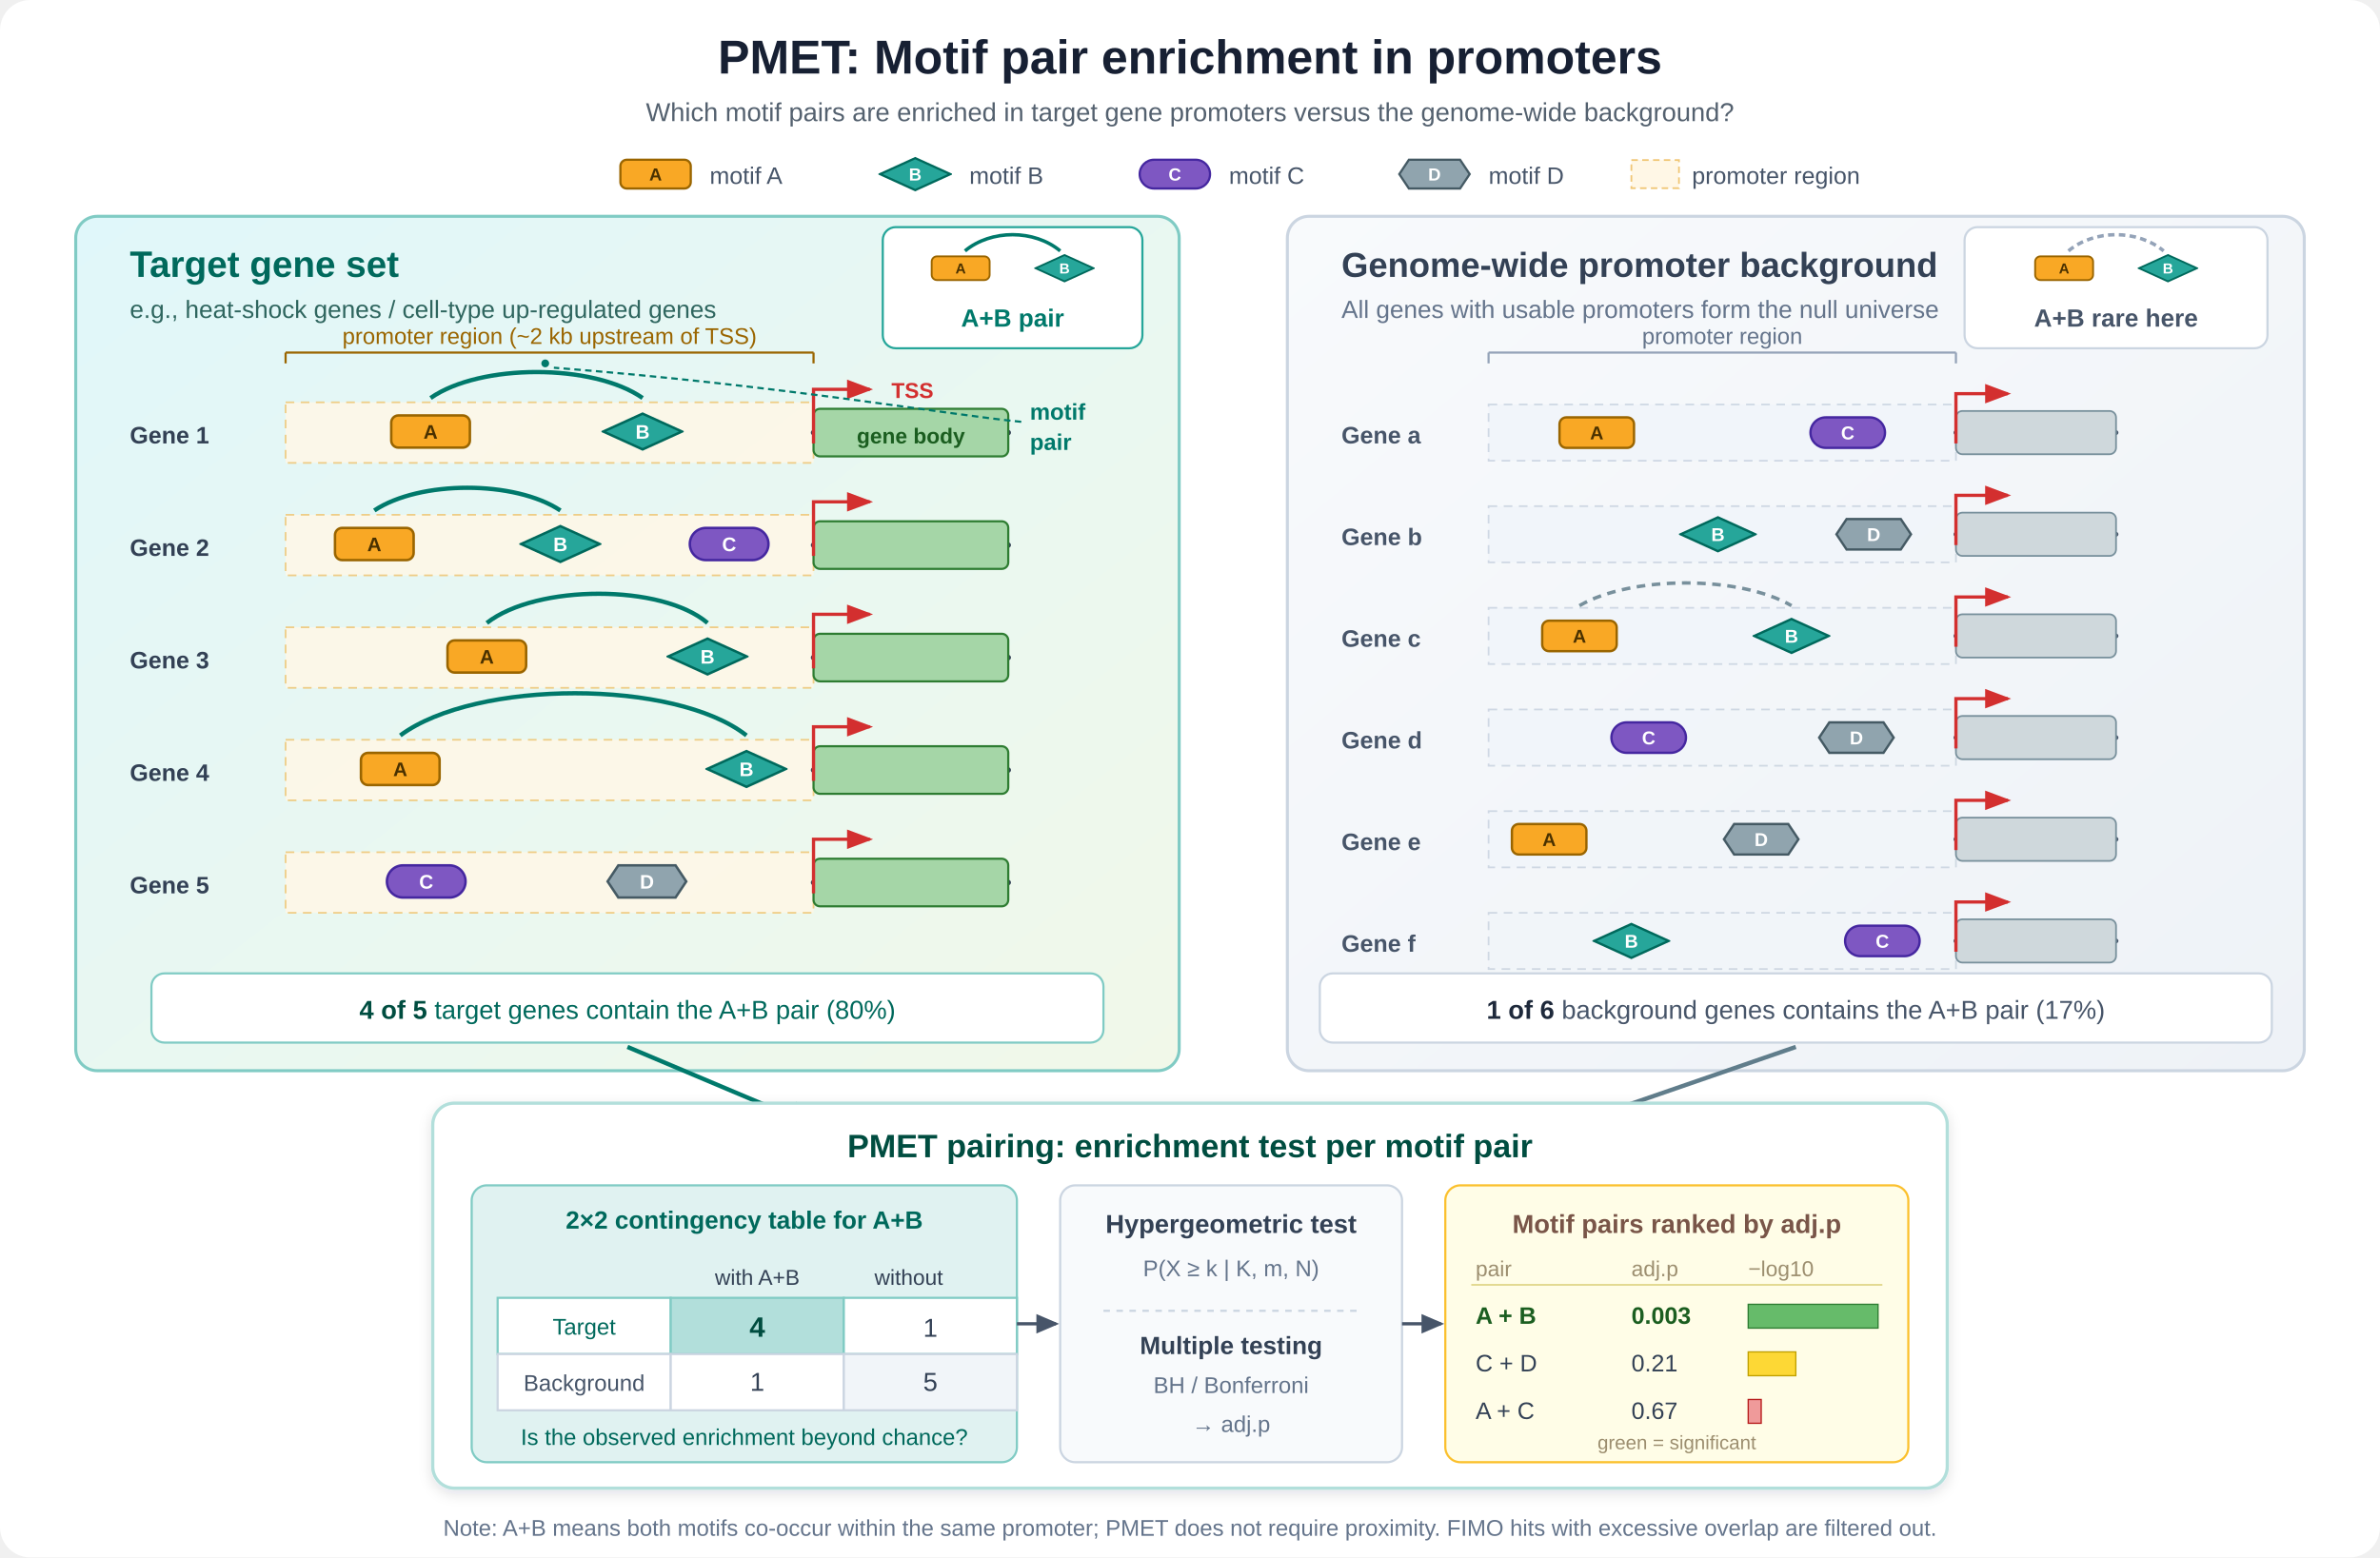
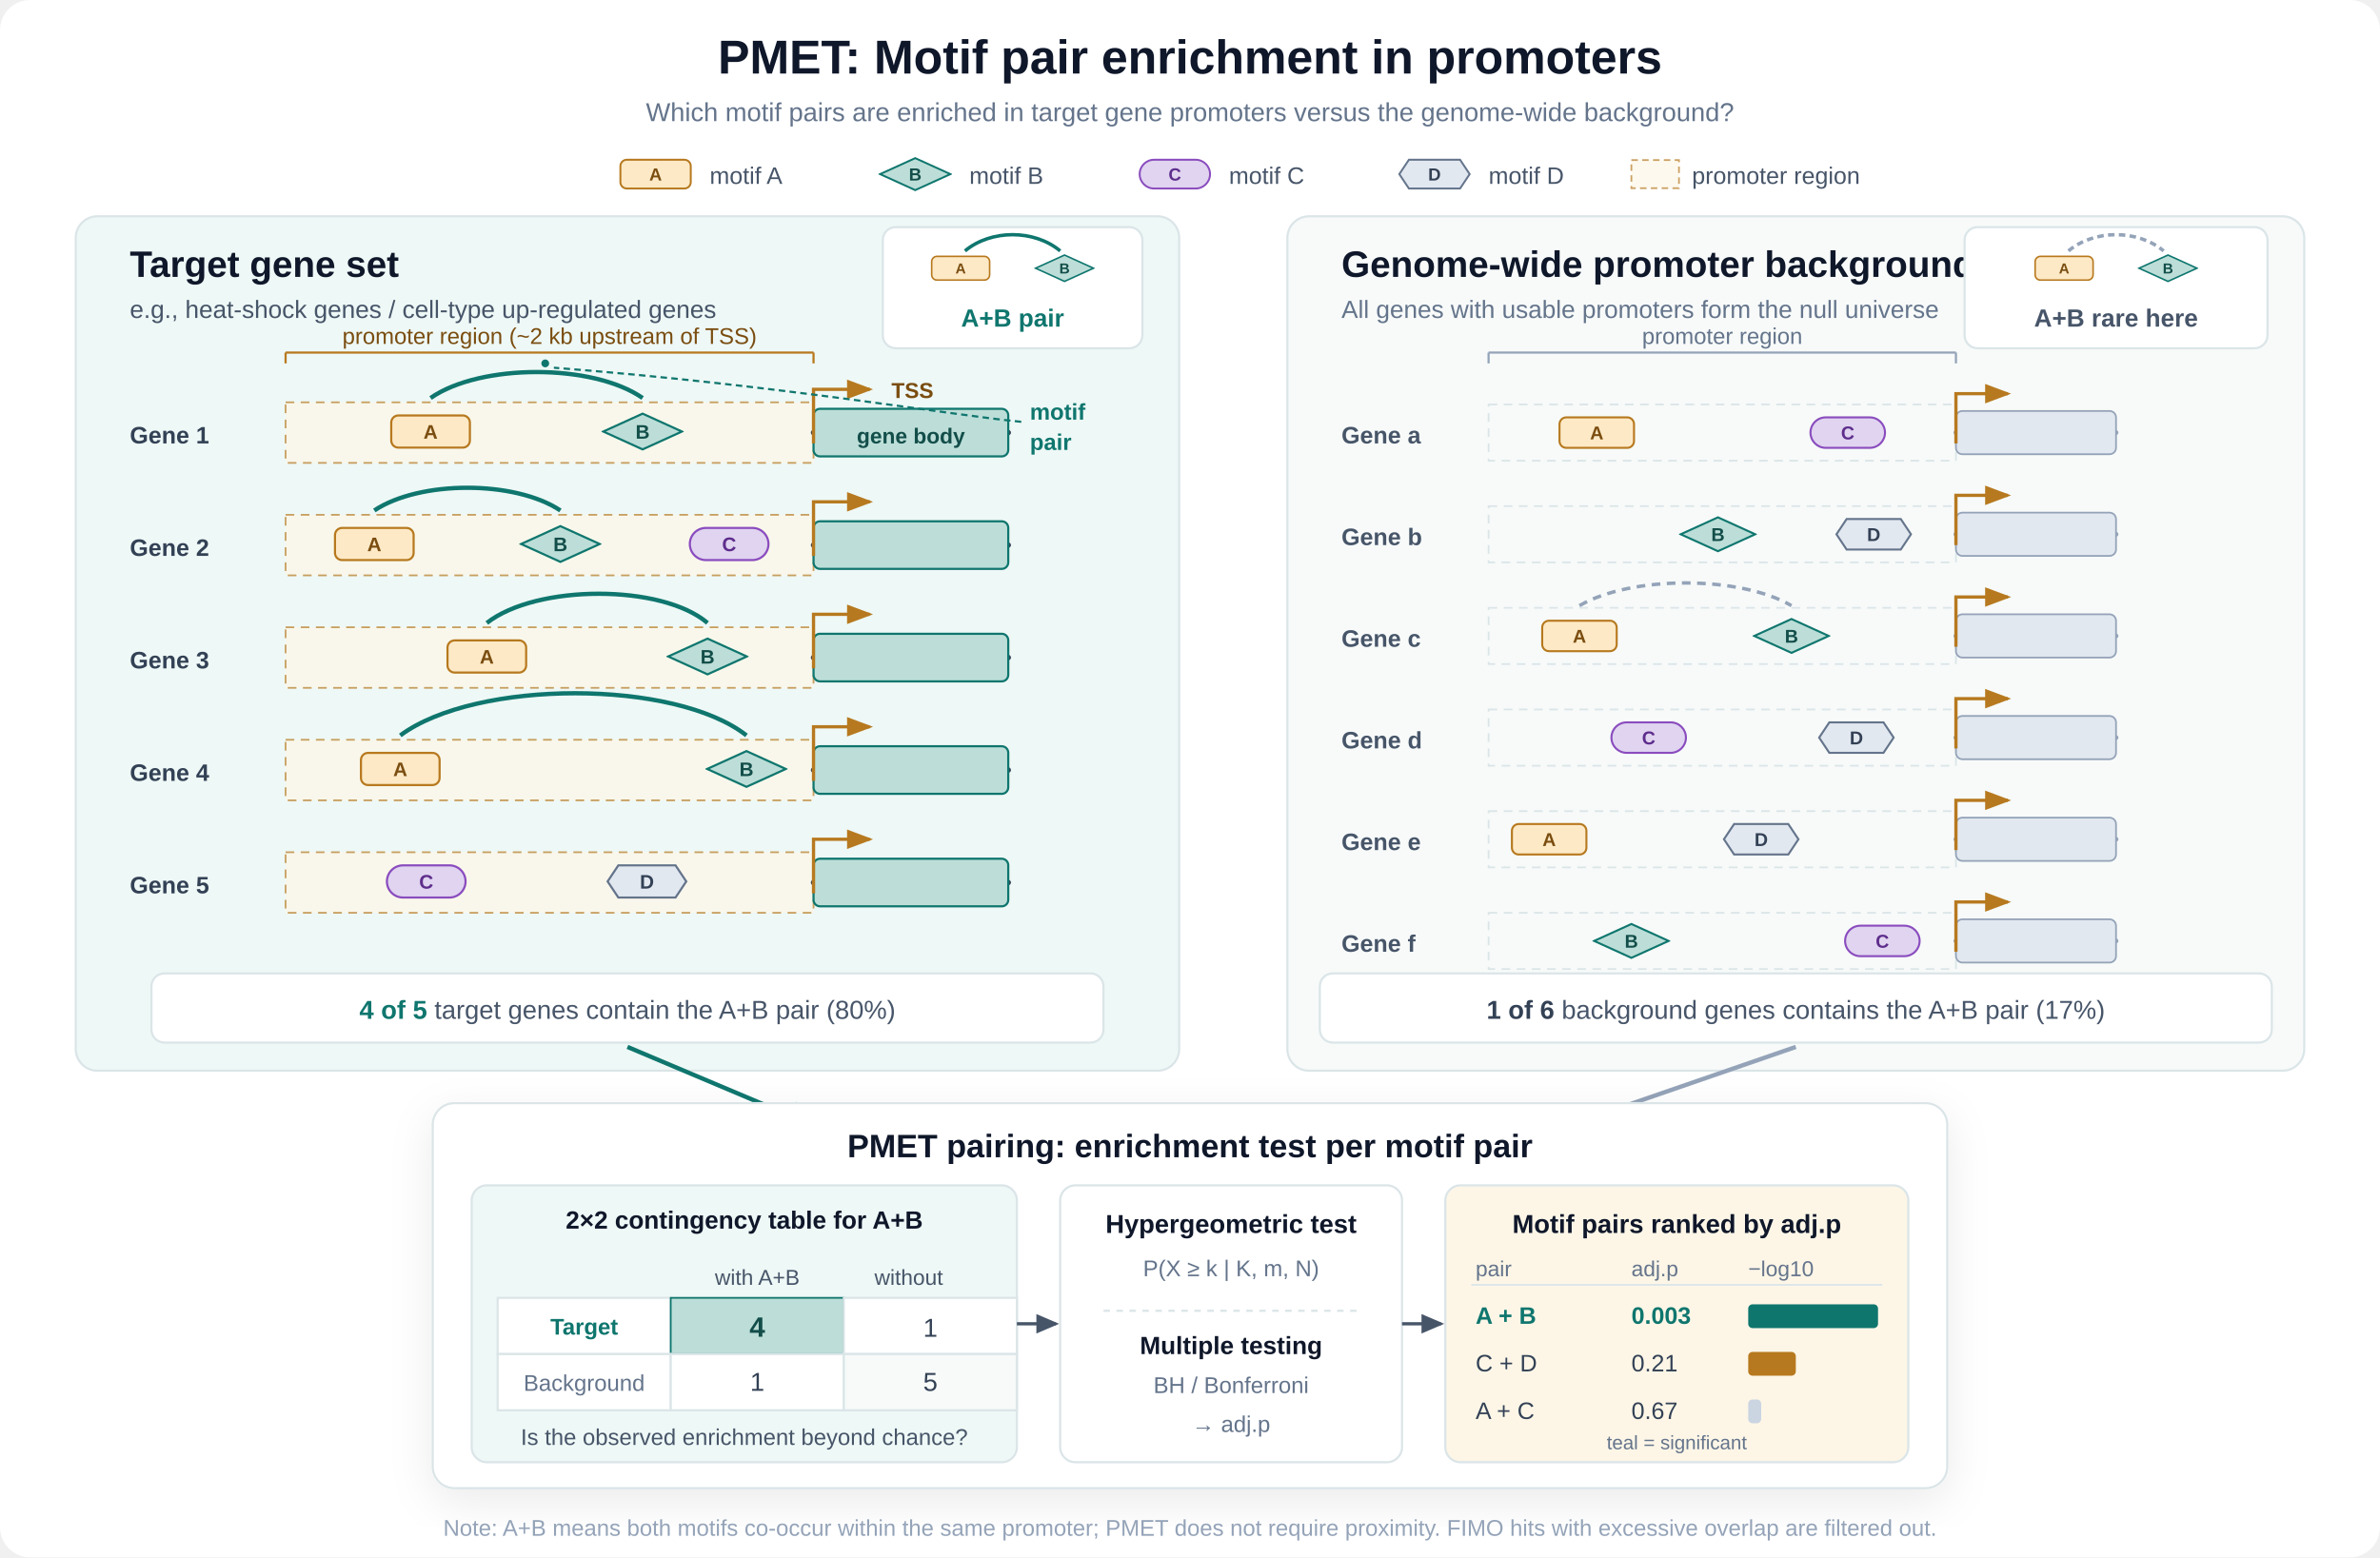
- <svg xmlns="http://www.w3.org/2000/svg" viewBox="0 0 1100 720" font-family="Arial, Helvetica, sans-serif">
+ <svg xmlns="http://www.w3.org/2000/svg" viewBox="0 0 1100 720" role="img" aria-labelledby="pairen-title pairen-desc" lang="en" font-family="-apple-system, BlinkMacSystemFont, 'Segoe UI', Arial, sans-serif">
  <defs>
-     <marker id="arrowTeal" markerWidth="9" markerHeight="7" refX="8" refY="3.5" orient="auto">
-       <polygon points="0 0, 9 3.5, 0 7" fill="#00796b" />
-     </marker>
-     <marker id="arrowGrey" markerWidth="9" markerHeight="7" refX="8" refY="3.5" orient="auto">
-       <polygon points="0 0, 9 3.5, 0 7" fill="#607d8b" />
-     </marker>
-     <marker id="arrowTSS" markerWidth="8" markerHeight="6" refX="7" refY="3" orient="auto">
-       <polygon points="0 0, 8 3, 0 6" fill="#d32f2f" />
-     </marker>
-     <marker id="arrowSlate" markerWidth="7" markerHeight="6" refX="6" refY="3" orient="auto">
+     <marker id="arrPrimary" markerWidth="9" markerHeight="7" refX="8" refY="3.5" orient="auto">
+       <polygon points="0 0, 9 3.5, 0 7" fill="#0f766e" />
+     </marker>
+     <marker id="arrMuted" markerWidth="9" markerHeight="7" refX="8" refY="3.5" orient="auto">
+       <polygon points="0 0, 9 3.5, 0 7" fill="#94a3b8" />
+     </marker>
+     <marker id="arrTSS" markerWidth="8" markerHeight="6" refX="7" refY="3" orient="auto">
+       <polygon points="0 0, 8 3, 0 6" fill="#b7791f" />
+     </marker>
+     <marker id="arrSlate" markerWidth="7" markerHeight="6" refX="6" refY="3" orient="auto">
      <polygon points="0 0, 7 3, 0 6" fill="#475569" />
    </marker>
-     <linearGradient id="clusterGrad" x1="0" x2="1" y1="0" y2="1">
-       <stop offset="0" stop-color="#e0f7fa" />
-       <stop offset="1" stop-color="#f1f8e9" />
-     </linearGradient>
-     <linearGradient id="universeGrad" x1="0" x2="1" y1="0" y2="1">
-       <stop offset="0" stop-color="#f8fafc" />
-       <stop offset="1" stop-color="#eef2f7" />
-     </linearGradient>
    <filter id="softShadow" x="-10%" y="-10%" width="120%" height="120%">
-       <feDropShadow dx="0" dy="2" stdDeviation="3" flood-color="#0f172a" flood-opacity="0.12" />
+       <feDropShadow dx="0" dy="6" stdDeviation="10" flood-color="#0f172a" flood-opacity="0.08" />
    </filter>
    <symbol id="motifA" viewBox="0 0 46 22">
-       <rect x="1" y="2" width="44" height="18" rx="4" fill="#f9a825" stroke="#9a6500" stroke-width="1.4" />
-       <text x="23" y="15" text-anchor="middle" font-size="11" font-weight="bold" fill="#4a3100">A</text>
+       <rect x="1" y="2" width="44" height="18" rx="4" fill="#fde9c6" stroke="#b7791f" stroke-width="1.2" />
+       <text x="23" y="15" text-anchor="middle" font-size="11" font-weight="700" fill="#7a4d10">A</text>
    </symbol>
    <symbol id="motifB" viewBox="0 0 46 22">
-       <path d="M23 1 L45 11 L23 21 L1 11 Z" fill="#26a69a" stroke="#00695c" stroke-width="1.4" />
-       <text x="23" y="15" text-anchor="middle" font-size="11" font-weight="bold" fill="#ffffff">B</text>
+       <path d="M23 1 L45 11 L23 21 L1 11 Z" fill="#bdded8" stroke="#0f766e" stroke-width="1.2" />
+       <text x="23" y="15" text-anchor="middle" font-size="11" font-weight="700" fill="#134e4a">B</text>
    </symbol>
    <symbol id="motifC" viewBox="0 0 46 22">
-       <rect x="1" y="2" width="44" height="18" rx="9" fill="#7e57c2" stroke="#4527a0" stroke-width="1.4" />
-       <text x="23" y="15" text-anchor="middle" font-size="11" font-weight="bold" fill="#ffffff">C</text>
+       <rect x="1" y="2" width="44" height="18" rx="9" fill="#e0d4f0" stroke="#8a4cbe" stroke-width="1.2" />
+       <text x="23" y="15" text-anchor="middle" font-size="11" font-weight="700" fill="#5e2d8c">C</text>
    </symbol>
    <symbol id="motifD" viewBox="0 0 46 22">
-       <polygon points="7,2 39,2 45,11 39,20 7,20 1,11" fill="#90a4ae" stroke="#455a64" stroke-width="1.4" />
-       <text x="23" y="15" text-anchor="middle" font-size="11" font-weight="bold" fill="#ffffff">D</text>
+       <polygon points="7,2 39,2 45,11 39,20 7,20 1,11" fill="#e2e8f0" stroke="#64748b" stroke-width="1.2" />
+       <text x="23" y="15" text-anchor="middle" font-size="11" font-weight="700" fill="#334155">D</text>
    </symbol>
    <symbol id="promoterRegion" overflow="visible">
-       <rect x="0" y="-14" width="244" height="28" fill="#fff7e6" stroke="#f0c674" stroke-width="0.8" stroke-dasharray="4,3" opacity="0.85" />
+       <rect x="0" y="-14" width="244" height="28" fill="#fdf6e7" stroke="#b7791f" stroke-width="0.8" stroke-dasharray="4,3" opacity="0.7" />
    </symbol>
    <symbol id="promoterRegionDim" overflow="visible">
-       <rect x="0" y="-13" width="216" height="26" fill="#f1f5f9" stroke="#cbd5e1" stroke-width="0.8" stroke-dasharray="4,3" opacity="0.9" />
+       <rect x="0" y="-13" width="216" height="26" fill="#f7faf9" stroke="#dbe5e8" stroke-width="0.8" stroke-dasharray="4,3" />
    </symbol>
  </defs>
  <rect x="0" y="0" width="1100" height="720" rx="14" fill="#ffffff" />
-   <text x="550" y="34" text-anchor="middle" font-size="22" font-weight="bold" fill="#172033">PMET: Motif pair enrichment in promoters</text>
-   <text x="550" y="56" text-anchor="middle" font-size="12" fill="#54616f">Which motif pairs are enriched in target gene promoters versus the genome-wide background?</text>
-   <g transform="translate(286, 72)">
+   <text x="550" y="34" text-anchor="middle" font-size="22" font-weight="700" fill="#0f172a">PMET: Motif pair enrichment in promoters</text>
+   <text x="550" y="56" text-anchor="middle" font-size="12" fill="#64748b">Which motif pairs are enriched in target gene promoters versus the genome-wide background?</text>
+   <g transform="translate(286, 72)" font-size="11" fill="#475569">
    <use href="#motifA" x="0" y="0" width="34" height="17" />
-     <text x="42" y="13" font-size="11" fill="#475569">motif A</text>
+     <text x="42" y="13">motif A</text>
    <use href="#motifB" x="120" y="0" width="34" height="17" />
-     <text x="162" y="13" font-size="11" fill="#475569">motif B</text>
+     <text x="162" y="13">motif B</text>
    <use href="#motifC" x="240" y="0" width="34" height="17" />
-     <text x="282" y="13" font-size="11" fill="#475569">motif C</text>
+     <text x="282" y="13">motif C</text>
    <use href="#motifD" x="360" y="0" width="34" height="17" />
-     <text x="402" y="13" font-size="11" fill="#475569">motif D</text>
-     <rect x="468" y="2" width="22" height="13" fill="#fff7e6" stroke="#f0c674" stroke-width="0.8" stroke-dasharray="3,2" />
-     <text x="496" y="13" font-size="11" fill="#475569">promoter region</text>
-   </g>
-   <rect x="35" y="100" width="510" height="395" rx="10" fill="url(#clusterGrad)" stroke="#80cbc4" stroke-width="1.4" />
-   <text x="60" y="128" font-size="17" font-weight="bold" fill="#00695c">Target gene set</text>
-   <text x="60" y="147" font-size="11.5" fill="#2f665f">e.g., heat-shock genes / cell-type up-regulated genes</text>
+     <text x="402" y="13">motif D</text>
+     <rect x="468" y="2" width="22" height="13" fill="#fdf6e7" stroke="#b7791f" stroke-width="0.8" stroke-dasharray="3,2" opacity="0.7" />
+     <text x="496" y="13">promoter region</text>
+   </g>
+   <rect x="35" y="100" width="510" height="395" rx="10" fill="#eef8f6" stroke="#dbe5e8" stroke-width="1" />
+   <text x="60" y="128" font-size="17" font-weight="700" fill="#0f172a">Target gene set</text>
+   <text x="60" y="147" font-size="11.5" fill="#475569">e.g., heat-shock genes / cell-type up-regulated genes</text>
  <g transform="translate(408, 105)">
-     <rect x="0" y="0" width="120" height="56" rx="6" fill="#ffffff" stroke="#26a69a" stroke-width="1" />
+     <rect x="0" y="0" width="120" height="56" rx="6" fill="#ffffff" stroke="#dbe5e8" stroke-width="1" />
    <use href="#motifA" x="22" y="10" width="28" height="18" />
-     <path d="M38 11 C50 1 70 1 82 11" fill="none" stroke="#00796b" stroke-width="1.6" />
+     <path d="M38 11 C50 1 70 1 82 11" fill="none" stroke="#0f766e" stroke-width="1.6" />
    <use href="#motifB" x="70" y="10" width="28" height="18" />
-     <text x="60" y="46" text-anchor="middle" font-size="11.5" font-weight="bold" fill="#00796b">A+B pair</text>
-   </g>
-   <g transform="translate(132, 168)">
-     <line x1="0" y1="0" x2="0" y2="-5" stroke="#9a6500" stroke-width="1" />
-     <line x1="0" y1="-5" x2="244" y2="-5" stroke="#9a6500" stroke-width="1" />
-     <line x1="244" y1="-5" x2="244" y2="0" stroke="#9a6500" stroke-width="1" />
-     <text x="122" y="-9" text-anchor="middle" font-size="10.5" fill="#9a6500">promoter region (~2 kb upstream of TSS)</text>
-   </g>
-   <g transform="translate(60, 200)">
-     <text x="0" y="5" font-size="11" font-weight="bold" fill="#334155">Gene 1</text>
-     <use href="#promoterRegion" x="72" y="0" />
-     <line x1="316" y1="0" x2="406" y2="0" stroke="#334155" stroke-width="2.5" stroke-linecap="round" />
-     <rect x="316" y="-11" width="90" height="22" rx="3" fill="#a5d6a7" stroke="#2e7d32" stroke-width="1" />
-     <text x="361" y="5" text-anchor="middle" font-size="10" font-weight="bold" fill="#1b5e20">gene body</text>
-     <path d="M316 5 L316 -20 L342 -20" fill="none" stroke="#d32f2f" stroke-width="1.5" marker-end="url(#arrowTSS)" />
-     <text x="352" y="-16" font-size="10" font-weight="bold" fill="#d32f2f">TSS</text>
-     <use href="#motifA" x="120" y="-10" width="38" height="19" />
-     <use href="#motifB" x="218" y="-10" width="38" height="19" />
-     <path d="M139 -16 C162 -32 214 -32 237 -16" fill="none" stroke="#00796b" stroke-width="2" />
-   </g>
-   <g transform="translate(60, 252)">
-     <text x="0" y="5" font-size="11" font-weight="bold" fill="#334155">Gene 2</text>
-     <use href="#promoterRegion" x="72" y="0" />
-     <line x1="316" y1="0" x2="406" y2="0" stroke="#334155" stroke-width="2.5" stroke-linecap="round" />
-     <rect x="316" y="-11" width="90" height="22" rx="3" fill="#a5d6a7" stroke="#2e7d32" stroke-width="1" />
-     <path d="M316 5 L316 -20 L342 -20" fill="none" stroke="#d32f2f" stroke-width="1.5" marker-end="url(#arrowTSS)" />
-     <use href="#motifA" x="94" y="-10" width="38" height="19" />
-     <use href="#motifB" x="180" y="-10" width="38" height="19" />
-     <use href="#motifC" x="258" y="-10" width="38" height="19" />
-     <path d="M113 -16 C134 -30 178 -30 199 -16" fill="none" stroke="#00796b" stroke-width="2" />
-   </g>
-   <g transform="translate(60, 304)">
-     <text x="0" y="5" font-size="11" font-weight="bold" fill="#334155">Gene 3</text>
-     <use href="#promoterRegion" x="72" y="0" />
-     <line x1="316" y1="0" x2="406" y2="0" stroke="#334155" stroke-width="2.5" stroke-linecap="round" />
-     <rect x="316" y="-11" width="90" height="22" rx="3" fill="#a5d6a7" stroke="#2e7d32" stroke-width="1" />
-     <path d="M316 5 L316 -20 L342 -20" fill="none" stroke="#d32f2f" stroke-width="1.5" marker-end="url(#arrowTSS)" />
-     <use href="#motifA" x="146" y="-10" width="38" height="19" />
-     <use href="#motifB" x="248" y="-10" width="38" height="19" />
-     <path d="M165 -16 C188 -34 246 -34 267 -16" fill="none" stroke="#00796b" stroke-width="2" />
-   </g>
-   <g transform="translate(60, 356)">
-     <text x="0" y="5" font-size="11" font-weight="bold" fill="#334155">Gene 4</text>
-     <use href="#promoterRegion" x="72" y="0" />
-     <line x1="316" y1="0" x2="406" y2="0" stroke="#334155" stroke-width="2.5" stroke-linecap="round" />
-     <rect x="316" y="-11" width="90" height="22" rx="3" fill="#a5d6a7" stroke="#2e7d32" stroke-width="1" />
-     <path d="M316 5 L316 -20 L342 -20" fill="none" stroke="#d32f2f" stroke-width="1.5" marker-end="url(#arrowTSS)" />
-     <use href="#motifA" x="106" y="-10" width="38" height="19" />
-     <use href="#motifB" x="266" y="-10" width="38" height="19" />
-     <path d="M125 -16 C160 -42 252 -42 285 -16" fill="none" stroke="#00796b" stroke-width="2" />
-   </g>
-   <g transform="translate(60, 408)">
-     <text x="0" y="5" font-size="11" font-weight="bold" fill="#334155">Gene 5</text>
-     <use href="#promoterRegion" x="72" y="0" />
-     <line x1="316" y1="0" x2="406" y2="0" stroke="#334155" stroke-width="2.5" stroke-linecap="round" />
-     <rect x="316" y="-11" width="90" height="22" rx="3" fill="#a5d6a7" stroke="#2e7d32" stroke-width="1" />
-     <path d="M316 5 L316 -20 L342 -20" fill="none" stroke="#d32f2f" stroke-width="1.5" marker-end="url(#arrowTSS)" />
-     <use href="#motifC" x="118" y="-10" width="38" height="19" />
-     <use href="#motifD" x="220" y="-10" width="38" height="19" />
+     <text x="60" y="46" text-anchor="middle" font-size="11.5" font-weight="700" fill="#0f766e">A+B pair</text>
+   </g>
+   <g transform="translate(132, 168)" stroke="#b7791f" stroke-width="1" fill="none">
+     <line x1="0" y1="0" x2="0" y2="-5" />
+     <line x1="0" y1="-5" x2="244" y2="-5" />
+     <line x1="244" y1="-5" x2="244" y2="0" />
+     <text x="122" y="-9" text-anchor="middle" font-size="10.5" fill="#7a4d10" stroke="none">promoter region (~2 kb upstream of TSS)</text>
+   </g>
+   <g font-size="11" font-weight="700" fill="#334155">
+     <g transform="translate(60, 200)">
+       <text x="0" y="5">Gene 1</text>
+       <use href="#promoterRegion" x="72" y="0" />
+       <line x1="316" y1="0" x2="406" y2="0" stroke="#334155" stroke-width="2.5" stroke-linecap="round" />
+       <rect x="316" y="-11" width="90" height="22" rx="3" fill="#bdded8" stroke="#0f766e" stroke-width="1" />
+       <text x="361" y="5" text-anchor="middle" font-size="10" fill="#134e4a">gene body</text>
+       <path d="M316 5 L316 -20 L342 -20" fill="none" stroke="#b7791f" stroke-width="1.5" marker-end="url(#arrTSS)" />
+       <text x="352" y="-16" font-size="10" fill="#7a4d10">TSS</text>
+       <use href="#motifA" x="120" y="-10" width="38" height="19" />
+       <use href="#motifB" x="218" y="-10" width="38" height="19" />
+       <path d="M139 -16 C162 -32 214 -32 237 -16" fill="none" stroke="#0f766e" stroke-width="2" />
+     </g>
+     <g transform="translate(60, 252)">
+       <text x="0" y="5">Gene 2</text>
+       <use href="#promoterRegion" x="72" y="0" />
+       <line x1="316" y1="0" x2="406" y2="0" stroke="#334155" stroke-width="2.5" stroke-linecap="round" />
+       <rect x="316" y="-11" width="90" height="22" rx="3" fill="#bdded8" stroke="#0f766e" stroke-width="1" />
+       <path d="M316 5 L316 -20 L342 -20" fill="none" stroke="#b7791f" stroke-width="1.5" marker-end="url(#arrTSS)" />
+       <use href="#motifA" x="94" y="-10" width="38" height="19" />
+       <use href="#motifB" x="180" y="-10" width="38" height="19" />
+       <use href="#motifC" x="258" y="-10" width="38" height="19" />
+       <path d="M113 -16 C134 -30 178 -30 199 -16" fill="none" stroke="#0f766e" stroke-width="2" />
+     </g>
+     <g transform="translate(60, 304)">
+       <text x="0" y="5">Gene 3</text>
+       <use href="#promoterRegion" x="72" y="0" />
+       <line x1="316" y1="0" x2="406" y2="0" stroke="#334155" stroke-width="2.5" stroke-linecap="round" />
+       <rect x="316" y="-11" width="90" height="22" rx="3" fill="#bdded8" stroke="#0f766e" stroke-width="1" />
+       <path d="M316 5 L316 -20 L342 -20" fill="none" stroke="#b7791f" stroke-width="1.5" marker-end="url(#arrTSS)" />
+       <use href="#motifA" x="146" y="-10" width="38" height="19" />
+       <use href="#motifB" x="248" y="-10" width="38" height="19" />
+       <path d="M165 -16 C188 -34 246 -34 267 -16" fill="none" stroke="#0f766e" stroke-width="2" />
+     </g>
+     <g transform="translate(60, 356)">
+       <text x="0" y="5">Gene 4</text>
+       <use href="#promoterRegion" x="72" y="0" />
+       <line x1="316" y1="0" x2="406" y2="0" stroke="#334155" stroke-width="2.5" stroke-linecap="round" />
+       <rect x="316" y="-11" width="90" height="22" rx="3" fill="#bdded8" stroke="#0f766e" stroke-width="1" />
+       <path d="M316 5 L316 -20 L342 -20" fill="none" stroke="#b7791f" stroke-width="1.5" marker-end="url(#arrTSS)" />
+       <use href="#motifA" x="106" y="-10" width="38" height="19" />
+       <use href="#motifB" x="266" y="-10" width="38" height="19" />
+       <path d="M125 -16 C160 -42 252 -42 285 -16" fill="none" stroke="#0f766e" stroke-width="2" />
+     </g>
+     <g transform="translate(60, 408)">
+       <text x="0" y="5">Gene 5</text>
+       <use href="#promoterRegion" x="72" y="0" />
+       <line x1="316" y1="0" x2="406" y2="0" stroke="#334155" stroke-width="2.5" stroke-linecap="round" />
+       <rect x="316" y="-11" width="90" height="22" rx="3" fill="#bdded8" stroke="#0f766e" stroke-width="1" />
+       <path d="M316 5 L316 -20 L342 -20" fill="none" stroke="#b7791f" stroke-width="1.5" marker-end="url(#arrTSS)" />
+       <use href="#motifC" x="118" y="-10" width="38" height="19" />
+       <use href="#motifD" x="220" y="-10" width="38" height="19" />
+     </g>
  </g>
  <g>
-     <text x="476" y="194" font-size="10.5" font-weight="bold" fill="#00796b">motif</text>
-     <text x="476" y="208" font-size="10.5" font-weight="bold" fill="#00796b">pair</text>
-     <path d="M472 195 C440 192 360 178 256 170" fill="none" stroke="#00796b" stroke-width="1" stroke-dasharray="3,2" />
-     <circle cx="252" cy="168" r="1.8" fill="#00796b" />
-   </g>
-   <rect x="70" y="450" width="440" height="32" rx="6" fill="#ffffff" stroke="#80cbc4" stroke-width="1" />
-   <text x="290" y="471" text-anchor="middle" font-size="12" fill="#00695c">
-     <tspan font-weight="bold" fill="#004d40">4 of 5</tspan> target genes contain the A+B pair (80%)</text>
-   <rect x="595" y="100" width="470" height="395" rx="10" fill="url(#universeGrad)" stroke="#cbd5e1" stroke-width="1.4" />
-   <text x="620" y="128" font-size="16" font-weight="bold" fill="#334155">Genome-wide promoter background</text>
+     <text x="476" y="194" font-size="10.5" font-weight="700" fill="#0f766e">motif</text>
+     <text x="476" y="208" font-size="10.5" font-weight="700" fill="#0f766e">pair</text>
+     <path d="M472 195 C440 192 360 178 256 170" fill="none" stroke="#0f766e" stroke-width="1" stroke-dasharray="3,2" />
+     <circle cx="252" cy="168" r="1.8" fill="#0f766e" />
+   </g>
+   <rect x="70" y="450" width="440" height="32" rx="6" fill="#ffffff" stroke="#dbe5e8" stroke-width="1" />
+   <text x="290" y="471" text-anchor="middle" font-size="12" fill="#475569">
+     <tspan font-weight="700" fill="#0f766e">4 of 5</tspan> target genes contain the A+B pair (80%)</text>
+   <rect x="595" y="100" width="470" height="395" rx="10" fill="#f7faf9" stroke="#dbe5e8" stroke-width="1" />
+   <text x="620" y="128" font-size="17" font-weight="700" fill="#0f172a">Genome-wide promoter background</text>
  <text x="620" y="147" font-size="11.5" fill="#64748b">All genes with usable promoters form the null universe</text>
  <g transform="translate(908, 105)">
-     <rect x="0" y="0" width="140" height="56" rx="6" fill="#ffffff" stroke="#cbd5e1" stroke-width="1" />
+     <rect x="0" y="0" width="140" height="56" rx="6" fill="#ffffff" stroke="#dbe5e8" stroke-width="1" />
    <use href="#motifA" x="32" y="10" width="28" height="18" />
    <path d="M48 11 C60 1 80 1 92 11" fill="none" stroke="#94a3b8" stroke-width="1.6" stroke-dasharray="3,2" />
    <use href="#motifB" x="80" y="10" width="28" height="18" />
-     <text x="70" y="46" text-anchor="middle" font-size="11.5" font-weight="bold" fill="#475569">A+B rare here</text>
-   </g>
-   <g transform="translate(688, 168)">
-     <line x1="0" y1="0" x2="0" y2="-5" stroke="#94a3b8" stroke-width="1" />
-     <line x1="0" y1="-5" x2="216" y2="-5" stroke="#94a3b8" stroke-width="1" />
-     <line x1="216" y1="-5" x2="216" y2="0" stroke="#94a3b8" stroke-width="1" />
-     <text x="108" y="-9" text-anchor="middle" font-size="10.5" fill="#64748b">promoter region</text>
-   </g>
-   <g transform="translate(620, 200)">
-     <text x="0" y="5" font-size="11" font-weight="bold" fill="#475569">Gene a</text>
-     <use href="#promoterRegionDim" x="68" y="0" />
-     <line x1="284" y1="0" x2="358" y2="0" stroke="#475569" stroke-width="2.2" stroke-linecap="round" />
-     <rect x="284" y="-10" width="74" height="20" rx="3" fill="#cfd8dc" stroke="#78909c" stroke-width="0.8" />
-     <path d="M284 5 L284 -18 L308 -18" fill="none" stroke="#d32f2f" stroke-width="1.5" marker-end="url(#arrowTSS)" />
-     <use href="#motifA" x="100" y="-9" width="36" height="18" />
-     <use href="#motifC" x="216" y="-9" width="36" height="18" />
-   </g>
-   <g transform="translate(620, 247)">
-     <text x="0" y="5" font-size="11" font-weight="bold" fill="#475569">Gene b</text>
-     <use href="#promoterRegionDim" x="68" y="0" />
-     <line x1="284" y1="0" x2="358" y2="0" stroke="#475569" stroke-width="2.2" stroke-linecap="round" />
-     <rect x="284" y="-10" width="74" height="20" rx="3" fill="#cfd8dc" stroke="#78909c" stroke-width="0.8" />
-     <path d="M284 5 L284 -18 L308 -18" fill="none" stroke="#d32f2f" stroke-width="1.5" marker-end="url(#arrowTSS)" />
-     <use href="#motifB" x="156" y="-9" width="36" height="18" />
-     <use href="#motifD" x="228" y="-9" width="36" height="18" />
-   </g>
-   <g transform="translate(620, 294)">
-     <text x="0" y="5" font-size="11" font-weight="bold" fill="#475569">Gene c</text>
-     <use href="#promoterRegionDim" x="68" y="0" />
-     <line x1="284" y1="0" x2="358" y2="0" stroke="#475569" stroke-width="2.2" stroke-linecap="round" />
-     <rect x="284" y="-10" width="74" height="20" rx="3" fill="#cfd8dc" stroke="#78909c" stroke-width="0.8" />
-     <path d="M284 5 L284 -18 L308 -18" fill="none" stroke="#d32f2f" stroke-width="1.5" marker-end="url(#arrowTSS)" />
-     <use href="#motifA" x="92" y="-9" width="36" height="18" />
-     <use href="#motifB" x="190" y="-9" width="36" height="18" />
-     <path d="M110 -14 C134 -28 184 -28 208 -14" fill="none" stroke="#78909c" stroke-width="1.6" stroke-dasharray="4,3" />
-   </g>
-   <g transform="translate(620, 341)">
-     <text x="0" y="5" font-size="11" font-weight="bold" fill="#475569">Gene d</text>
-     <use href="#promoterRegionDim" x="68" y="0" />
-     <line x1="284" y1="0" x2="358" y2="0" stroke="#475569" stroke-width="2.2" stroke-linecap="round" />
-     <rect x="284" y="-10" width="74" height="20" rx="3" fill="#cfd8dc" stroke="#78909c" stroke-width="0.8" />
-     <path d="M284 5 L284 -18 L308 -18" fill="none" stroke="#d32f2f" stroke-width="1.5" marker-end="url(#arrowTSS)" />
-     <use href="#motifC" x="124" y="-9" width="36" height="18" />
-     <use href="#motifD" x="220" y="-9" width="36" height="18" />
-   </g>
-   <g transform="translate(620, 388)">
-     <text x="0" y="5" font-size="11" font-weight="bold" fill="#475569">Gene e</text>
-     <use href="#promoterRegionDim" x="68" y="0" />
-     <line x1="284" y1="0" x2="358" y2="0" stroke="#475569" stroke-width="2.2" stroke-linecap="round" />
-     <rect x="284" y="-10" width="74" height="20" rx="3" fill="#cfd8dc" stroke="#78909c" stroke-width="0.8" />
-     <path d="M284 5 L284 -18 L308 -18" fill="none" stroke="#d32f2f" stroke-width="1.5" marker-end="url(#arrowTSS)" />
-     <use href="#motifA" x="78" y="-9" width="36" height="18" />
-     <use href="#motifD" x="176" y="-9" width="36" height="18" />
-   </g>
-   <g transform="translate(620, 435)">
-     <text x="0" y="5" font-size="11" font-weight="bold" fill="#475569">Gene f</text>
-     <use href="#promoterRegionDim" x="68" y="0" />
-     <line x1="284" y1="0" x2="358" y2="0" stroke="#475569" stroke-width="2.2" stroke-linecap="round" />
-     <rect x="284" y="-10" width="74" height="20" rx="3" fill="#cfd8dc" stroke="#78909c" stroke-width="0.8" />
-     <path d="M284 5 L284 -18 L308 -18" fill="none" stroke="#d32f2f" stroke-width="1.5" marker-end="url(#arrowTSS)" />
-     <use href="#motifB" x="116" y="-9" width="36" height="18" />
-     <use href="#motifC" x="232" y="-9" width="36" height="18" />
-   </g>
-   <rect x="610" y="450" width="440" height="32" rx="6" fill="#ffffff" stroke="#cbd5e1" stroke-width="1" />
+     <text x="70" y="46" text-anchor="middle" font-size="11.5" font-weight="700" fill="#475569">A+B rare here</text>
+   </g>
+   <g transform="translate(688, 168)" stroke="#94a3b8" stroke-width="1" fill="none">
+     <line x1="0" y1="0" x2="0" y2="-5" />
+     <line x1="0" y1="-5" x2="216" y2="-5" />
+     <line x1="216" y1="-5" x2="216" y2="0" />
+     <text x="108" y="-9" text-anchor="middle" font-size="10.5" fill="#64748b" stroke="none">promoter region</text>
+   </g>
+   <g font-size="11" font-weight="700" fill="#475569">
+     <g transform="translate(620, 200)">
+       <text x="0" y="5">Gene a</text>
+       <use href="#promoterRegionDim" x="68" y="0" />
+       <line x1="284" y1="0" x2="358" y2="0" stroke="#94a3b8" stroke-width="2.2" stroke-linecap="round" />
+       <rect x="284" y="-10" width="74" height="20" rx="3" fill="#e2e8f0" stroke="#94a3b8" stroke-width="0.8" />
+       <path d="M284 5 L284 -18 L308 -18" fill="none" stroke="#b7791f" stroke-width="1.5" marker-end="url(#arrTSS)" />
+       <use href="#motifA" x="100" y="-9" width="36" height="18" />
+       <use href="#motifC" x="216" y="-9" width="36" height="18" />
+     </g>
+     <g transform="translate(620, 247)">
+       <text x="0" y="5">Gene b</text>
+       <use href="#promoterRegionDim" x="68" y="0" />
+       <line x1="284" y1="0" x2="358" y2="0" stroke="#94a3b8" stroke-width="2.2" stroke-linecap="round" />
+       <rect x="284" y="-10" width="74" height="20" rx="3" fill="#e2e8f0" stroke="#94a3b8" stroke-width="0.8" />
+       <path d="M284 5 L284 -18 L308 -18" fill="none" stroke="#b7791f" stroke-width="1.5" marker-end="url(#arrTSS)" />
+       <use href="#motifB" x="156" y="-9" width="36" height="18" />
+       <use href="#motifD" x="228" y="-9" width="36" height="18" />
+     </g>
+     <g transform="translate(620, 294)">
+       <text x="0" y="5">Gene c</text>
+       <use href="#promoterRegionDim" x="68" y="0" />
+       <line x1="284" y1="0" x2="358" y2="0" stroke="#94a3b8" stroke-width="2.2" stroke-linecap="round" />
+       <rect x="284" y="-10" width="74" height="20" rx="3" fill="#e2e8f0" stroke="#94a3b8" stroke-width="0.8" />
+       <path d="M284 5 L284 -18 L308 -18" fill="none" stroke="#b7791f" stroke-width="1.5" marker-end="url(#arrTSS)" />
+       <use href="#motifA" x="92" y="-9" width="36" height="18" />
+       <use href="#motifB" x="190" y="-9" width="36" height="18" />
+       <path d="M110 -14 C134 -28 184 -28 208 -14" fill="none" stroke="#94a3b8" stroke-width="1.6" stroke-dasharray="4,3" />
+     </g>
+     <g transform="translate(620, 341)">
+       <text x="0" y="5">Gene d</text>
+       <use href="#promoterRegionDim" x="68" y="0" />
+       <line x1="284" y1="0" x2="358" y2="0" stroke="#94a3b8" stroke-width="2.2" stroke-linecap="round" />
+       <rect x="284" y="-10" width="74" height="20" rx="3" fill="#e2e8f0" stroke="#94a3b8" stroke-width="0.8" />
+       <path d="M284 5 L284 -18 L308 -18" fill="none" stroke="#b7791f" stroke-width="1.5" marker-end="url(#arrTSS)" />
+       <use href="#motifC" x="124" y="-9" width="36" height="18" />
+       <use href="#motifD" x="220" y="-9" width="36" height="18" />
+     </g>
+     <g transform="translate(620, 388)">
+       <text x="0" y="5">Gene e</text>
+       <use href="#promoterRegionDim" x="68" y="0" />
+       <line x1="284" y1="0" x2="358" y2="0" stroke="#94a3b8" stroke-width="2.2" stroke-linecap="round" />
+       <rect x="284" y="-10" width="74" height="20" rx="3" fill="#e2e8f0" stroke="#94a3b8" stroke-width="0.8" />
+       <path d="M284 5 L284 -18 L308 -18" fill="none" stroke="#b7791f" stroke-width="1.5" marker-end="url(#arrTSS)" />
+       <use href="#motifA" x="78" y="-9" width="36" height="18" />
+       <use href="#motifD" x="176" y="-9" width="36" height="18" />
+     </g>
+     <g transform="translate(620, 435)">
+       <text x="0" y="5">Gene f</text>
+       <use href="#promoterRegionDim" x="68" y="0" />
+       <line x1="284" y1="0" x2="358" y2="0" stroke="#94a3b8" stroke-width="2.2" stroke-linecap="round" />
+       <rect x="284" y="-10" width="74" height="20" rx="3" fill="#e2e8f0" stroke="#94a3b8" stroke-width="0.8" />
+       <path d="M284 5 L284 -18 L308 -18" fill="none" stroke="#b7791f" stroke-width="1.5" marker-end="url(#arrTSS)" />
+       <use href="#motifB" x="116" y="-9" width="36" height="18" />
+       <use href="#motifC" x="232" y="-9" width="36" height="18" />
+     </g>
+   </g>
+   <rect x="610" y="450" width="440" height="32" rx="6" fill="#ffffff" stroke="#dbe5e8" stroke-width="1" />
  <text x="830" y="471" text-anchor="middle" font-size="12" fill="#475569">
-     <tspan font-weight="bold" fill="#1e293b">1 of 6</tspan> background genes contains the A+B pair (17%)</text>
-   <path d="M290 484 L380 522" fill="none" stroke="#00796b" stroke-width="2" marker-end="url(#arrowTeal)" />
-   <path d="M830 484 L720 522" fill="none" stroke="#607d8b" stroke-width="2" marker-end="url(#arrowGrey)" />
-   <rect x="200" y="510" width="700" height="178" rx="10" fill="#ffffff" stroke="#b2dfdb" stroke-width="1.5" filter="url(#softShadow)" />
-   <text x="550" y="535" text-anchor="middle" font-size="15" font-weight="bold" fill="#004d40">PMET pairing: enrichment test per motif pair</text>
+     <tspan font-weight="700" fill="#334155">1 of 6</tspan> background genes contains the A+B pair (17%)</text>
+   <path d="M290 484 L380 522" fill="none" stroke="#0f766e" stroke-width="2" marker-end="url(#arrPrimary)" />
+   <path d="M830 484 L720 522" fill="none" stroke="#94a3b8" stroke-width="2" marker-end="url(#arrMuted)" />
+   <rect x="200" y="510" width="700" height="178" rx="10" fill="#ffffff" stroke="#dbe5e8" stroke-width="1" filter="url(#softShadow)" />
+   <text x="550" y="535" text-anchor="middle" font-size="15" font-weight="700" fill="#0f172a">PMET pairing: enrichment test per motif pair</text>
  <g transform="translate(218, 548)">
-     <rect x="0" y="0" width="252" height="128" rx="7" fill="#e0f2f1" stroke="#80cbc4" stroke-width="1" />
-     <text x="126" y="20" text-anchor="middle" font-size="11.5" font-weight="bold" fill="#00695c">2×2 contingency table for A+B</text>
-     <g transform="translate(12, 32)">
-       <text x="120" y="14" text-anchor="middle" font-size="10" fill="#334155">with A+B</text>
-       <text x="190" y="14" text-anchor="middle" font-size="10" fill="#334155">without</text>
-       <rect x="0" y="20" width="80" height="26" fill="#ffffff" stroke="#80cbc4" />
-       <text x="40" y="37" text-anchor="middle" font-size="10.5" fill="#00695c">Target</text>
-       <rect x="80" y="20" width="80" height="26" fill="#b2dfdb" stroke="#80cbc4" />
-       <text x="120" y="38" text-anchor="middle" font-size="13" font-weight="bold" fill="#004d40">4</text>
-       <rect x="160" y="20" width="80" height="26" fill="#ffffff" stroke="#80cbc4" />
+     <rect x="0" y="0" width="252" height="128" rx="7" fill="#eef8f6" stroke="#dbe5e8" stroke-width="1" />
+     <text x="126" y="20" text-anchor="middle" font-size="11.5" font-weight="700" fill="#0f172a">2×2 contingency table for A+B</text>
+     <g transform="translate(12, 32)" font-size="10" fill="#475569">
+       <text x="120" y="14" text-anchor="middle">with A+B</text>
+       <text x="190" y="14" text-anchor="middle">without</text>
+       <rect x="0" y="20" width="80" height="26" fill="#ffffff" stroke="#dbe5e8" />
+       <text x="40" y="37" text-anchor="middle" font-size="10.5" fill="#0f766e" font-weight="700">Target</text>
+       <rect x="80" y="20" width="80" height="26" fill="#bdded8" stroke="#0f766e" stroke-width="0.8" />
+       <text x="120" y="38" text-anchor="middle" font-size="13" font-weight="700" fill="#134e4a">4</text>
+       <rect x="160" y="20" width="80" height="26" fill="#ffffff" stroke="#dbe5e8" />
      <text x="200" y="38" text-anchor="middle" font-size="12" fill="#334155">1</text>
-       <rect x="0" y="46" width="80" height="26" fill="#ffffff" stroke="#cbd5e1" />
-       <text x="40" y="63" text-anchor="middle" font-size="10.5" fill="#475569">Background</text>
-       <rect x="80" y="46" width="80" height="26" fill="#ffffff" stroke="#cbd5e1" />
+       <rect x="0" y="46" width="80" height="26" fill="#ffffff" stroke="#dbe5e8" />
+       <text x="40" y="63" text-anchor="middle" font-size="10.5" fill="#64748b">Background</text>
+       <rect x="80" y="46" width="80" height="26" fill="#ffffff" stroke="#dbe5e8" />
      <text x="120" y="63" text-anchor="middle" font-size="12" fill="#334155">1</text>
-       <rect x="160" y="46" width="80" height="26" fill="#f1f5f9" stroke="#cbd5e1" />
+       <rect x="160" y="46" width="80" height="26" fill="#f7faf9" stroke="#dbe5e8" />
      <text x="200" y="63" text-anchor="middle" font-size="12" fill="#334155">5</text>
    </g>
-     <text x="126" y="120" text-anchor="middle" font-size="10.5" fill="#00695c">Is the observed enrichment beyond chance?</text>
+     <text x="126" y="120" text-anchor="middle" font-size="10.5" fill="#475569">Is the observed enrichment beyond chance?</text>
  </g>
  <g transform="translate(490, 548)">
-     <rect x="0" y="0" width="158" height="128" rx="7" fill="#f8fafc" stroke="#cbd5e1" stroke-width="1" />
-     <text x="79" y="22" text-anchor="middle" font-size="12" font-weight="bold" fill="#334155">Hypergeometric test</text>
+     <rect x="0" y="0" width="158" height="128" rx="7" fill="#ffffff" stroke="#dbe5e8" stroke-width="1" />
+     <text x="79" y="22" text-anchor="middle" font-size="12" font-weight="700" fill="#0f172a">Hypergeometric test</text>
    <text x="79" y="42" text-anchor="middle" font-size="10.5" fill="#64748b">P(X ≥ k | K, m, N)</text>
-     <line x1="20" y1="58" x2="138" y2="58" stroke="#cbd5e1" stroke-width="1" stroke-dasharray="3,3" />
-     <text x="79" y="78" text-anchor="middle" font-size="11.5" font-weight="bold" fill="#334155">Multiple testing</text>
+     <line x1="20" y1="58" x2="138" y2="58" stroke="#dbe5e8" stroke-width="1" stroke-dasharray="3,3" />
+     <text x="79" y="78" text-anchor="middle" font-size="11.5" font-weight="700" fill="#0f172a">Multiple testing</text>
    <text x="79" y="96" text-anchor="middle" font-size="10.5" fill="#64748b">BH / Bonferroni</text>
    <text x="79" y="114" text-anchor="middle" font-size="10.5" fill="#64748b">→ adj.p</text>
  </g>
  <g transform="translate(668, 548)">
-     <rect x="0" y="0" width="214" height="128" rx="7" fill="#fffde7" stroke="#fbc02d" stroke-width="1" />
-     <text x="107" y="22" text-anchor="middle" font-size="12" font-weight="bold" fill="#795548">Motif pairs ranked by adj.p</text>
-     <text x="14" y="42" font-size="10" fill="#9c8e6f">pair</text>
-     <text x="86" y="42" font-size="10" fill="#9c8e6f">adj.p</text>
-     <text x="140" y="42" font-size="10" fill="#9c8e6f">−log10</text>
-     <line x1="12" y1="46" x2="202" y2="46" stroke="#e0d68a" stroke-width="0.8" />
-     <text x="14" y="64" font-size="11" font-weight="bold" fill="#1b5e20">A + B</text>
-     <text x="86" y="64" font-size="11" font-weight="bold" fill="#1b5e20">0.003</text>
-     <rect x="140" y="55" width="60" height="11" fill="#66bb6a" stroke="#2e7d32" stroke-width="0.6" />
+     <rect x="0" y="0" width="214" height="128" rx="7" fill="#fdf6e7" stroke="#dbe5e8" stroke-width="1" />
+     <text x="107" y="22" text-anchor="middle" font-size="12" font-weight="700" fill="#0f172a">Motif pairs ranked by adj.p</text>
+     <g font-size="10" fill="#64748b">
+       <text x="14" y="42">pair</text>
+       <text x="86" y="42">adj.p</text>
+       <text x="140" y="42">−log10</text>
+     </g>
+     <line x1="12" y1="46" x2="202" y2="46" stroke="#dbe5e8" stroke-width="0.8" />
+     <text x="14" y="64" font-size="11" font-weight="700" fill="#0f766e">A + B</text>
+     <text x="86" y="64" font-size="11" font-weight="700" fill="#0f766e">0.003</text>
+     <rect x="140" y="55" width="60" height="11" rx="2" fill="#0f766e" />
    <text x="14" y="86" font-size="11" fill="#334155">C + D</text>
    <text x="86" y="86" font-size="11" fill="#334155">0.21</text>
-     <rect x="140" y="77" width="22" height="11" fill="#fdd835" stroke="#c0a000" stroke-width="0.6" />
+     <rect x="140" y="77" width="22" height="11" rx="2" fill="#b7791f" />
    <text x="14" y="108" font-size="11" fill="#334155">A + C</text>
    <text x="86" y="108" font-size="11" fill="#334155">0.67</text>
-     <rect x="140" y="99" width="6" height="11" fill="#ef9a9a" stroke="#b71c1c" stroke-width="0.6" />
-     <text x="107" y="122" text-anchor="middle" font-size="9" fill="#9c8e6f">green = significant</text>
-   </g>
-   <path d="M470 612 L488 612" fill="none" stroke="#475569" stroke-width="1.5" marker-end="url(#arrowSlate)" />
-   <path d="M648 612 L666 612" fill="none" stroke="#475569" stroke-width="1.5" marker-end="url(#arrowSlate)" />
-   <text x="550" y="710" text-anchor="middle" font-size="10.5" fill="#64748b">Note: A+B means both motifs co-occur within the same promoter; PMET does not require proximity. FIMO hits with excessive overlap are filtered out.</text>
+     <rect x="140" y="99" width="6" height="11" rx="2" fill="#cbd5e1" />
+     <text x="107" y="122" text-anchor="middle" font-size="9" fill="#64748b">teal = significant</text>
+   </g>
+   <path d="M470 612 L488 612" fill="none" stroke="#475569" stroke-width="1.5" marker-end="url(#arrSlate)" />
+   <path d="M648 612 L666 612" fill="none" stroke="#475569" stroke-width="1.5" marker-end="url(#arrSlate)" />
+   <text x="550" y="710" text-anchor="middle" font-size="10.5" fill="#94a3b8">Note: A+B means both motifs co-occur within the same promoter; PMET does not require proximity. FIMO hits with excessive overlap are filtered out.</text>
</svg>
